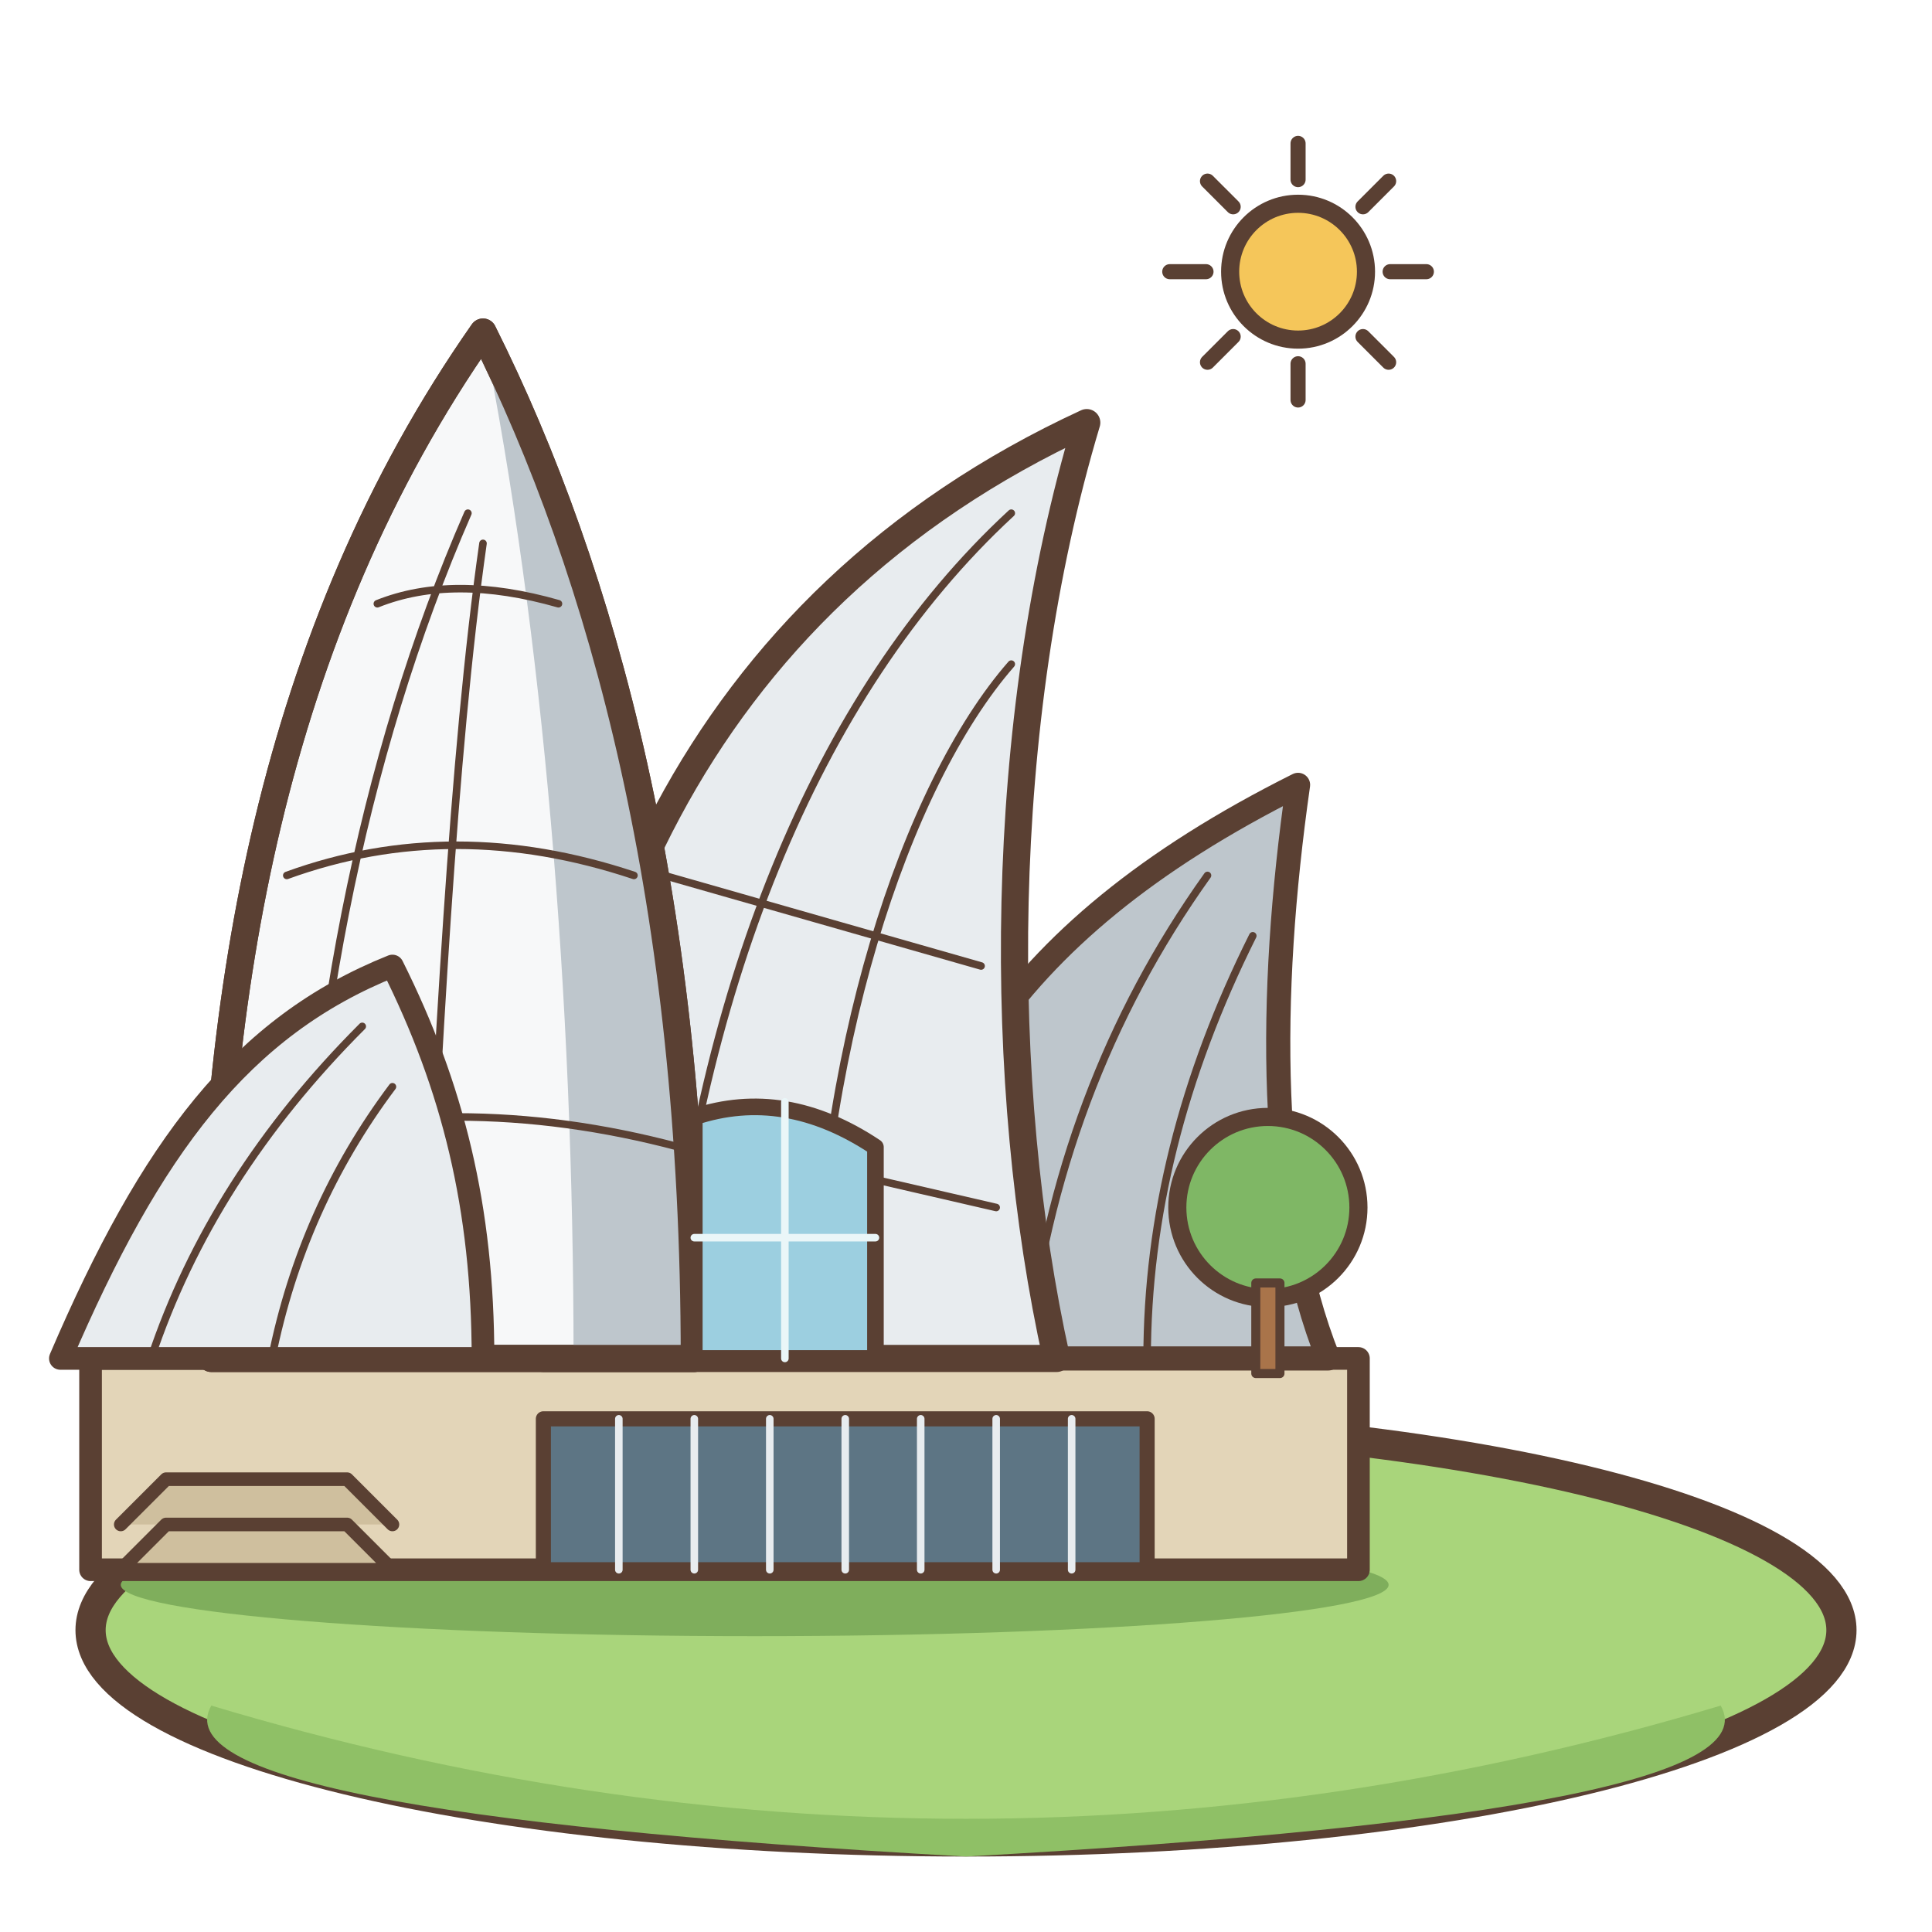
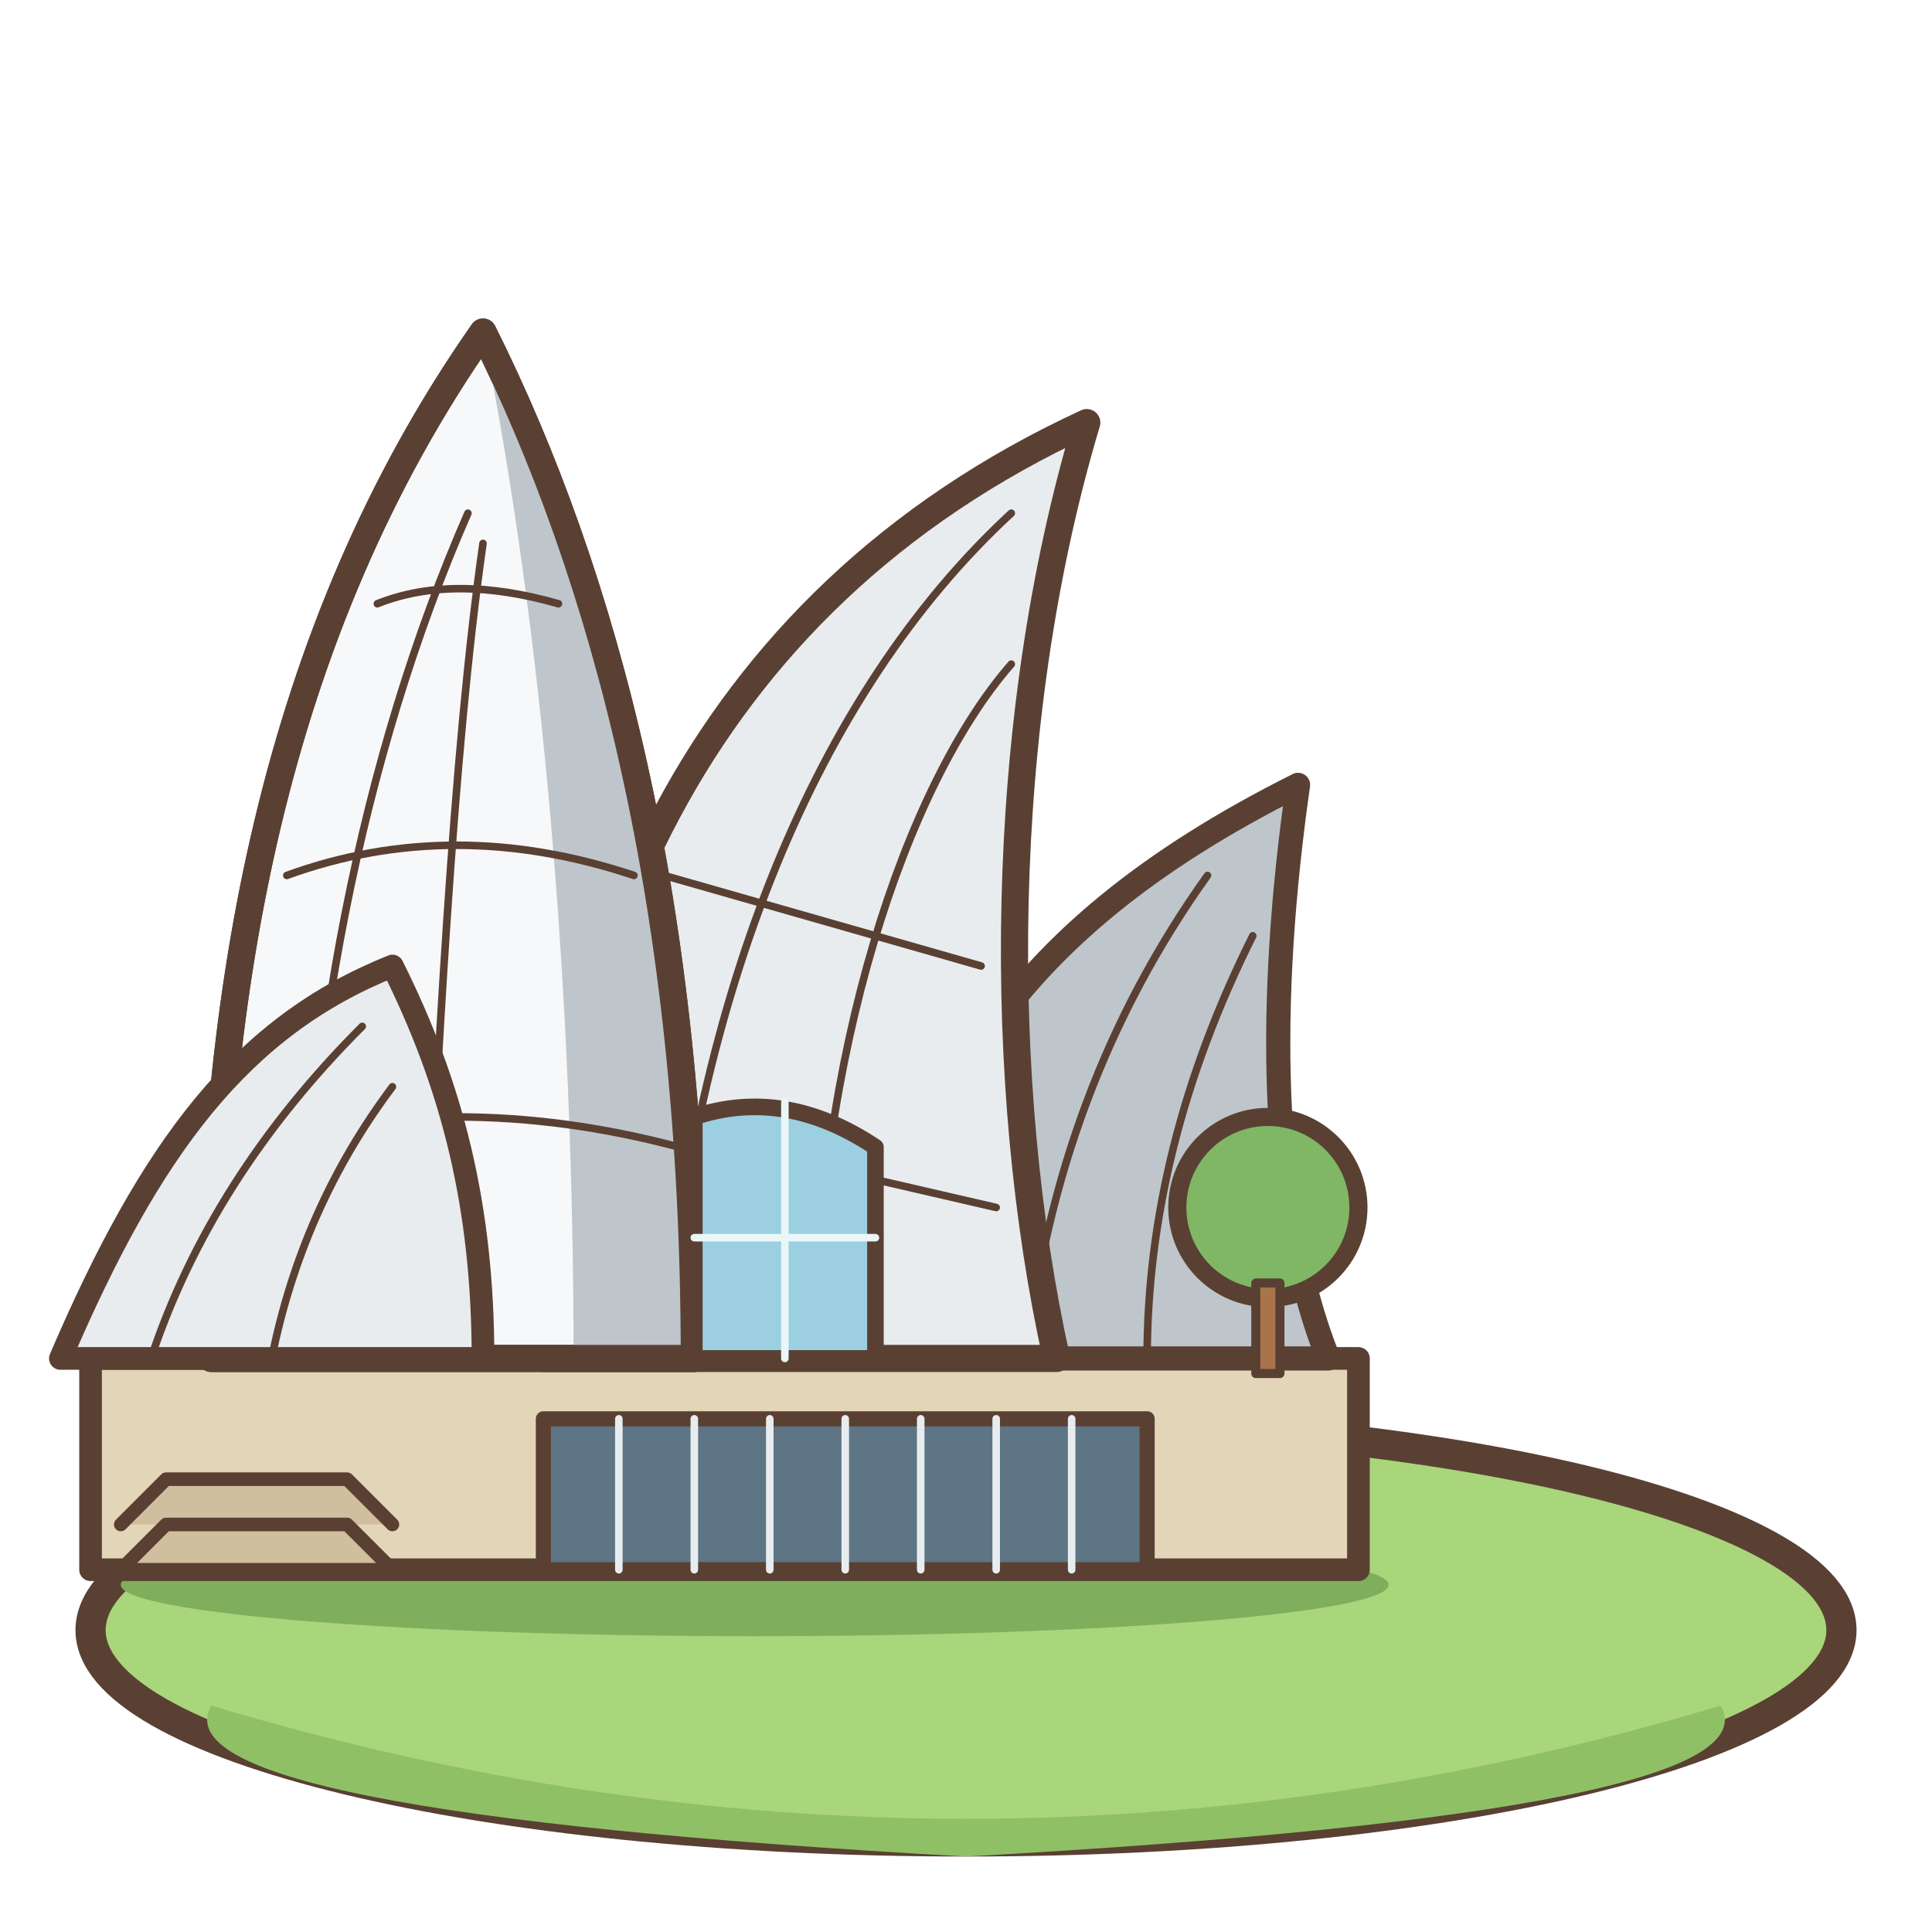
<svg xmlns="http://www.w3.org/2000/svg" width="72" height="72" viewBox="0 0 128 128">
  <g stroke="#5A4033" stroke-width="2" stroke-linecap="round" stroke-linejoin="round">
    <ellipse cx="64" cy="108" rx="58" ry="14" fill="#A9D57B" />
    <path d="M14 113Q64 128 114 113Q118 120 64 123Q10 120 14 113z" fill="#8FC066" stroke="none" />
-     <path d="M92.1 18L94.5 18M90.3 22.3L92 24M86 24.1L86 26.5M81.7 22.3L80 24M79.9 18L77.5 18M81.7 13.7L80 12M86 11.9L86 9.5M90.3 13.7L92 12" fill="none" stroke-width="1" />
-     <circle cx="86" cy="18" r="4.5" fill="#F5C65A" stroke-width="1.2" />
    <ellipse cx="50" cy="105" rx="42" ry="3.4" fill="#7FAE5C" stroke="none" />
    <path d="M6 104V90H90V104z" fill="#E3D5B8" stroke-width="1.5" />
    <path d="M8 104h18l-3-3H11zM8 101l3-3h12l3 3" fill="#CFBF9E" stroke-width="0.9" />
    <path d="M58 90C60 74 66 62 86 52C84 66 84 80 88 90z" fill="#BEC6CC" stroke-width="1.6" />
    <path d="M68 90Q70 72 80 58M76 90Q76 76 83 62" fill="none" stroke-width="0.5" />
    <path d="M36 90C36 64 46 40 72 28C66 48 66 72 70 90z" fill="#E8ECEF" stroke-width="1.8" />
    <path d="M44 90C46 66 54 46 67 34M54 90C54 70 60 52 67 44M40 74L66 80M44 58L65 64" fill="none" stroke-width="0.5" />
    <path d="M14 90C14 66 18 42 32 22C40 38 46 60 46 90z" fill="#F7F8F9" stroke-width="1.8" />
    <path d="M32 22C40 38 46 60 46 90H38C38 66 36 42 32 22z" fill="#BEC6CC" stroke="none" />
    <path d="M20 90C20 70 24 50 31 34M28 90C29 70 30 50 32 36M16 76Q30 72 45 76M19 58Q30 54 42 58M25 40Q30 38 37 40" fill="none" stroke-width="0.5" />
    <path d="M14 90C14 66 18 42 32 22C40 38 46 60 46 90z" fill="none" stroke-width="1.8" />
    <path d="M4 90C10 76 16 68 26 64C30 72 32 80 32 90z" fill="#E8ECEF" stroke-width="1.5" />
    <path d="M10 90Q14 78 24 68M18 90Q20 80 26 72" fill="none" stroke-width="0.5" />
    <path d="M46 90V74Q52 72 58 76V90z" fill="#9CCFE0" stroke-width="1.1" />
    <path d="M52 90V73M46 82H58" fill="none" stroke-width="0.5" stroke="#EAF6F8" />
    <rect x="36" y="94" width="40" height="10" fill="#5D7584" stroke-width="1" />
    <path d="M41 94v10M46 94v10M51 94v10M56 94v10M61 94v10M66 94v10M71 94v10" fill="none" stroke-width="0.5" stroke="#E8ECEF" />
    <circle cx="84" cy="80" r="6" fill="#7FB765" stroke-width="1.2" />
    <rect x="83.2" y="85" width="1.6" height="6" fill="#A9744A" stroke-width="0.6" />
  </g>
</svg>
